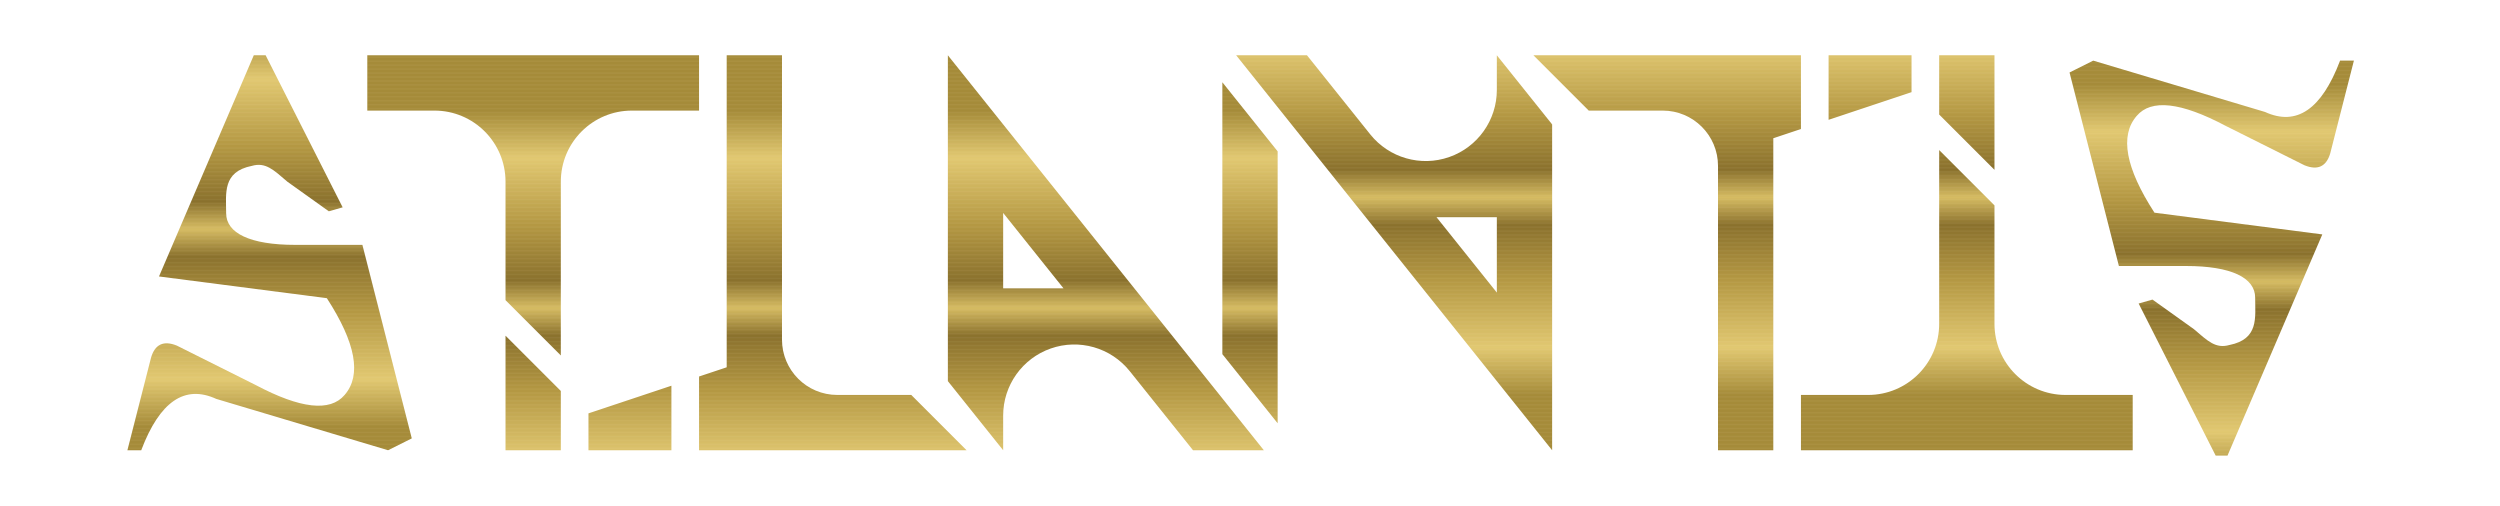
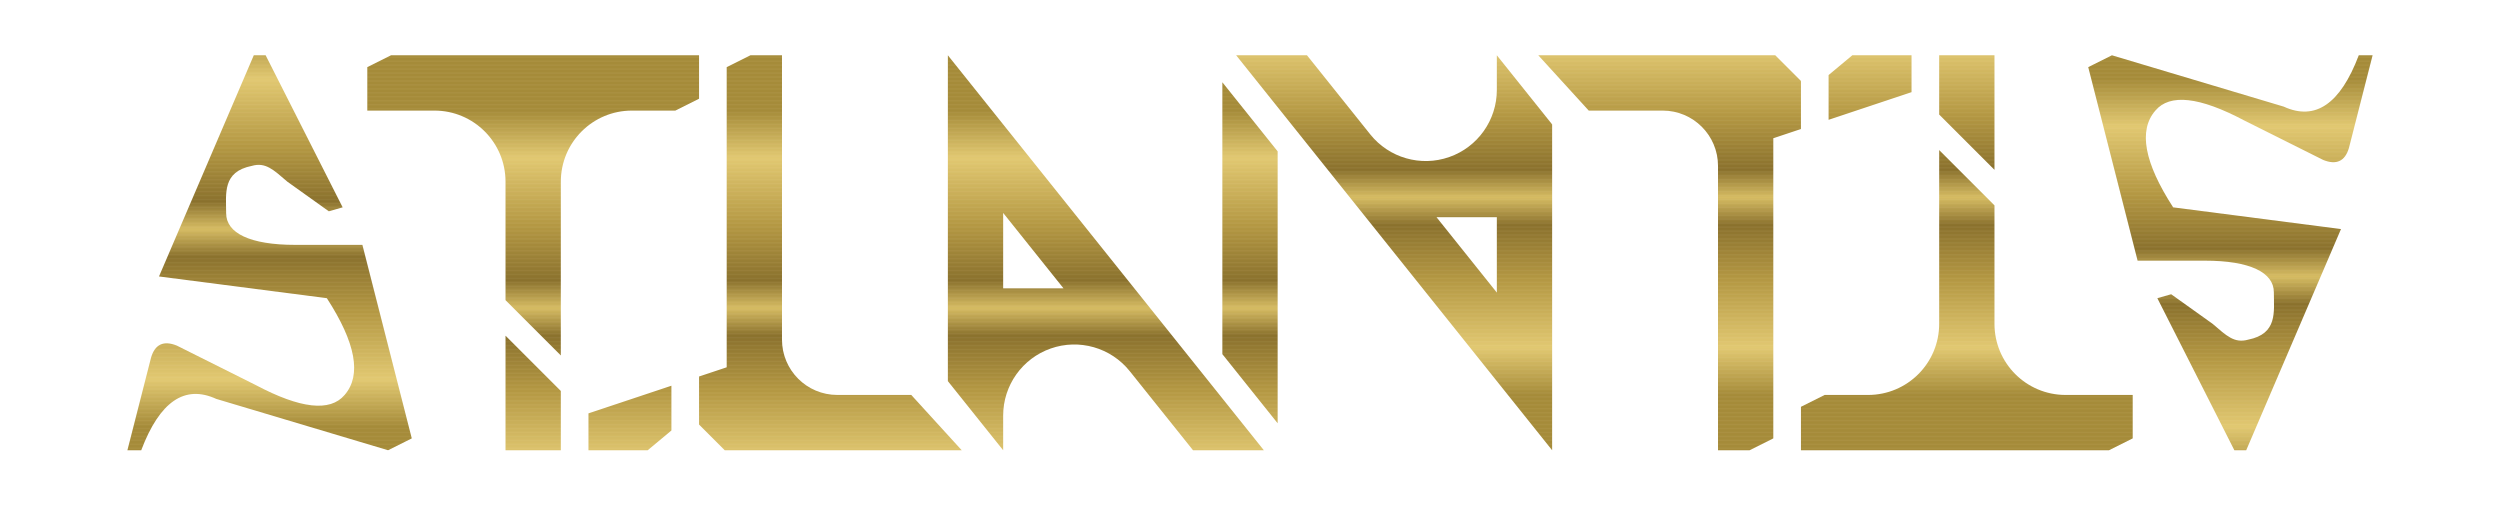
<svg xmlns="http://www.w3.org/2000/svg" xmlns:xlink="http://www.w3.org/1999/xlink" width="2532" height="512" viewBox="0 0 1266 256" role="img" aria-labelledby="title desc">
  <defs>
    <g id="letter-silhouette" fill-rule="evenodd">
      <g id="outer-A" transform="translate(20.51923,-12)">
        <path id="glyph-part-0" d="M104 40L56 152L141 163C155.667 185.667 158.667 202 150 212C142.667 220.667 127.667 219 105 207L65 187C58.333 184.333 54 186.333 52 193L40 240H47C56.333 215.333 69 206.667 85 214L172 240L184 234L159 136H125C102 136 90 130 90 120C90 110 88 99 103 96C110 94 114 98 121 104L142 119L149 117L110 40Z" transform="translate(4)" />
      </g>
-       <g id="outer-S" transform="translate(18.01282,-9.294872)">
-         <path id="glyph-part-7" d="M104 40L56 152L141 163C155.667 185.667 158.667 202 150 212C142.667 220.667 127.667 219 105 207L65 187C58.333 184.333 54 186.333 52 193L40 240H47C56.333 215.333 69 206.667 85 214L172 240L184 234L159 136H125C102 136 90 130 90 120C90 110 88 99 103 96C110 94 114 98 121 104L142 119L149 117L110 40Z" transform="translate(-4) rotate(180 609 140)" />
+       <g id="outer-S" transform="translate(1241.481 268) rotate(180)">
+         <path id="glyph-part-7" d="M104 40L56 152L141 163C155.667 185.667 158.667 202 150 212C142.667 220.667 127.667 219 105 207L65 187C58.333 184.333 54 186.333 52 193L40 240H47C56.333 215.333 69 206.667 85 214L172 240L184 234L159 136H125C102 136 90 130 90 120C90 110 88 99 103 96C110 94 114 98 121 104L142 119L149 117L110 40Z" />
      </g>
      <g id="approved-central-six" transform="translate(158 0)">
        <g id="central-six-glyphs" fill-rule="evenodd">
          <g id="pair-T-I">
            <g id="glyph-T" transform="translate(28 28)">
-               <path id="glyph-T-head-and-stem" d="M0 0H168V28H134A36 36 0 0 0 98 64V152L70 124V64A36 36 0 0 0 34 28H0Z" />
+               <path id="glyph-T-head-and-stem" d="M0 6L12 0H168V22L156 28H134A36 36 0 0 0 98 64V152L70 124V64A36 36 0 0 0 34 28H0Z" />
              <path id="glyph-T-foot" d="M70 142L98 170V200H70Z" />
            </g>
            <g id="glyph-I" transform="translate(922 228) rotate(180)">
-               <path id="glyph-I-head-and-stem" d="M0 0H168V28H134A36 36 0 0 0 98 64V152L70 124V64A36 36 0 0 0 34 28H0Z" />
+               <path id="glyph-I-head-and-stem" d="M0 6L12 0H168V22L156 28H134A36 36 0 0 0 98 64V152L70 124V64A36 36 0 0 0 34 28H0Z" />
              <path id="glyph-I-foot" d="M70 142L98 170V200H70Z" />
            </g>
          </g>
          <g id="pair-L-T">
            <g id="glyph-L" transform="translate(140 28)">
-               <path id="glyph-L-detached-foot" d="M0 181.333L42 167.333V200H0Z" />
-               <path id="glyph-L-stem-and-foot" d="M70 0H98V144A28 28 0 0 0 126 172H163.463L191.463 200H56V162.667L70 158Z" />
+               <path id="glyph-L-detached-foot" d="M0 181.333L42 167.333V190L30 200H0Z" />
+               <path id="glyph-L-stem-and-foot" d="M70 6L82 0H98V144A28 28 0 0 0 126 172H163.463L189 200H69L56 187V162.667L70 158Z" />
            </g>
            <g id="glyph-T-from-L" transform="translate(810 228) rotate(180)">
-               <path id="glyph-T-from-L-detached-foot" d="M0 181.333L42 167.333V200H0Z" />
-               <path id="glyph-T-from-L-stem-and-foot" d="M70 0H98V144A28 28 0 0 0 126 172H163.463L191.463 200H56V162.667L70 158Z" />
+               <path id="glyph-T-from-L-detached-foot" d="M0 181.333L42 167.333V190L30 200H0Z" />
+               <path id="glyph-T-from-L-stem-and-foot" d="M70 6L82 0H98V144A28 28 0 0 0 126 172H163.463L189 200H69L56 187V162.667L70 158Z" />
            </g>
          </g>
          <g id="pair-A-N">
            <g id="glyph-A" transform="translate(322 28)">
              <path id="glyph-A-body" d="M0 0L160 200H124.143L92.111 159.961A36 36 0 0 0 28 182.45V200L0 165ZM28 79.822V118H58.543Z" />
            </g>
            <g id="glyph-N" transform="translate(628 228) rotate(180)">
              <path id="glyph-N-body" d="M0 0L160 200H124.143L92.111 159.961A36 36 0 0 0 28 182.45V200L0 165ZM28 79.822V118H58.543Z" />
            </g>
            <path id="AN-shared-stem" transform="translate(322 28)" d="M139 13.661L167 48.661V186.339L139 151.339Z" />
          </g>
        </g>
      </g>
    </g>
    <clipPath id="inside-letters">
      <use xlink:href="#letter-silhouette" />
    </clipPath>
    <linearGradient id="brass-face" x1="0" y1="28" x2="0" y2="228" gradientUnits="userSpaceOnUse">
      <stop offset="0" stop-color="#a58b39" />
      <stop offset=".12" stop-color="#e1c871" />
      <stop offset=".29" stop-color="#b49843" />
      <stop offset=".43" stop-color="#8a712d" />
      <stop offset=".5" stop-color="#d5bb62" />
      <stop offset=".57" stop-color="#8a712d" />
      <stop offset=".71" stop-color="#b49843" />
      <stop offset=".88" stop-color="#e1c871" />
      <stop offset="1" stop-color="#a58b39" />
    </linearGradient>
    <linearGradient id="brass-edge" x1="0" y1="28" x2="0" y2="228" gradientUnits="userSpaceOnUse">
      <stop offset="0" stop-color="#fff1b5" />
      <stop offset=".2" stop-color="#b79a45" />
      <stop offset=".38" stop-color="#e8d18a" />
      <stop offset=".5" stop-color="#8c7230" />
      <stop offset=".62" stop-color="#e8d18a" />
      <stop offset=".8" stop-color="#b79a45" />
      <stop offset="1" stop-color="#fff1b5" />
    </linearGradient>
    <pattern id="brushed-lines" width="8" height="2" patternUnits="userSpaceOnUse">
      <path d="M0 1H8" stroke="#fff5c9" stroke-width=".18" opacity=".2" />
    </pattern>
  </defs>
  <g id="brass-letter-faces">
    <use xlink:href="#letter-silhouette" fill="url(#brass-face)" />
    <use xlink:href="#letter-silhouette" fill="url(#brushed-lines)" />
  </g>
  <g id="inset-structural-edges" clip-path="url(#inside-letters)" fill="none" stroke-linejoin="round">
    <use xlink:href="#letter-silhouette" stroke="#625020" stroke-width="7" />
    <use xlink:href="#letter-silhouette" stroke="url(#brass-edge)" stroke-width="4.8" />
    <use xlink:href="#letter-silhouette" stroke="#705a25" stroke-width="1" />
  </g>
</svg>
